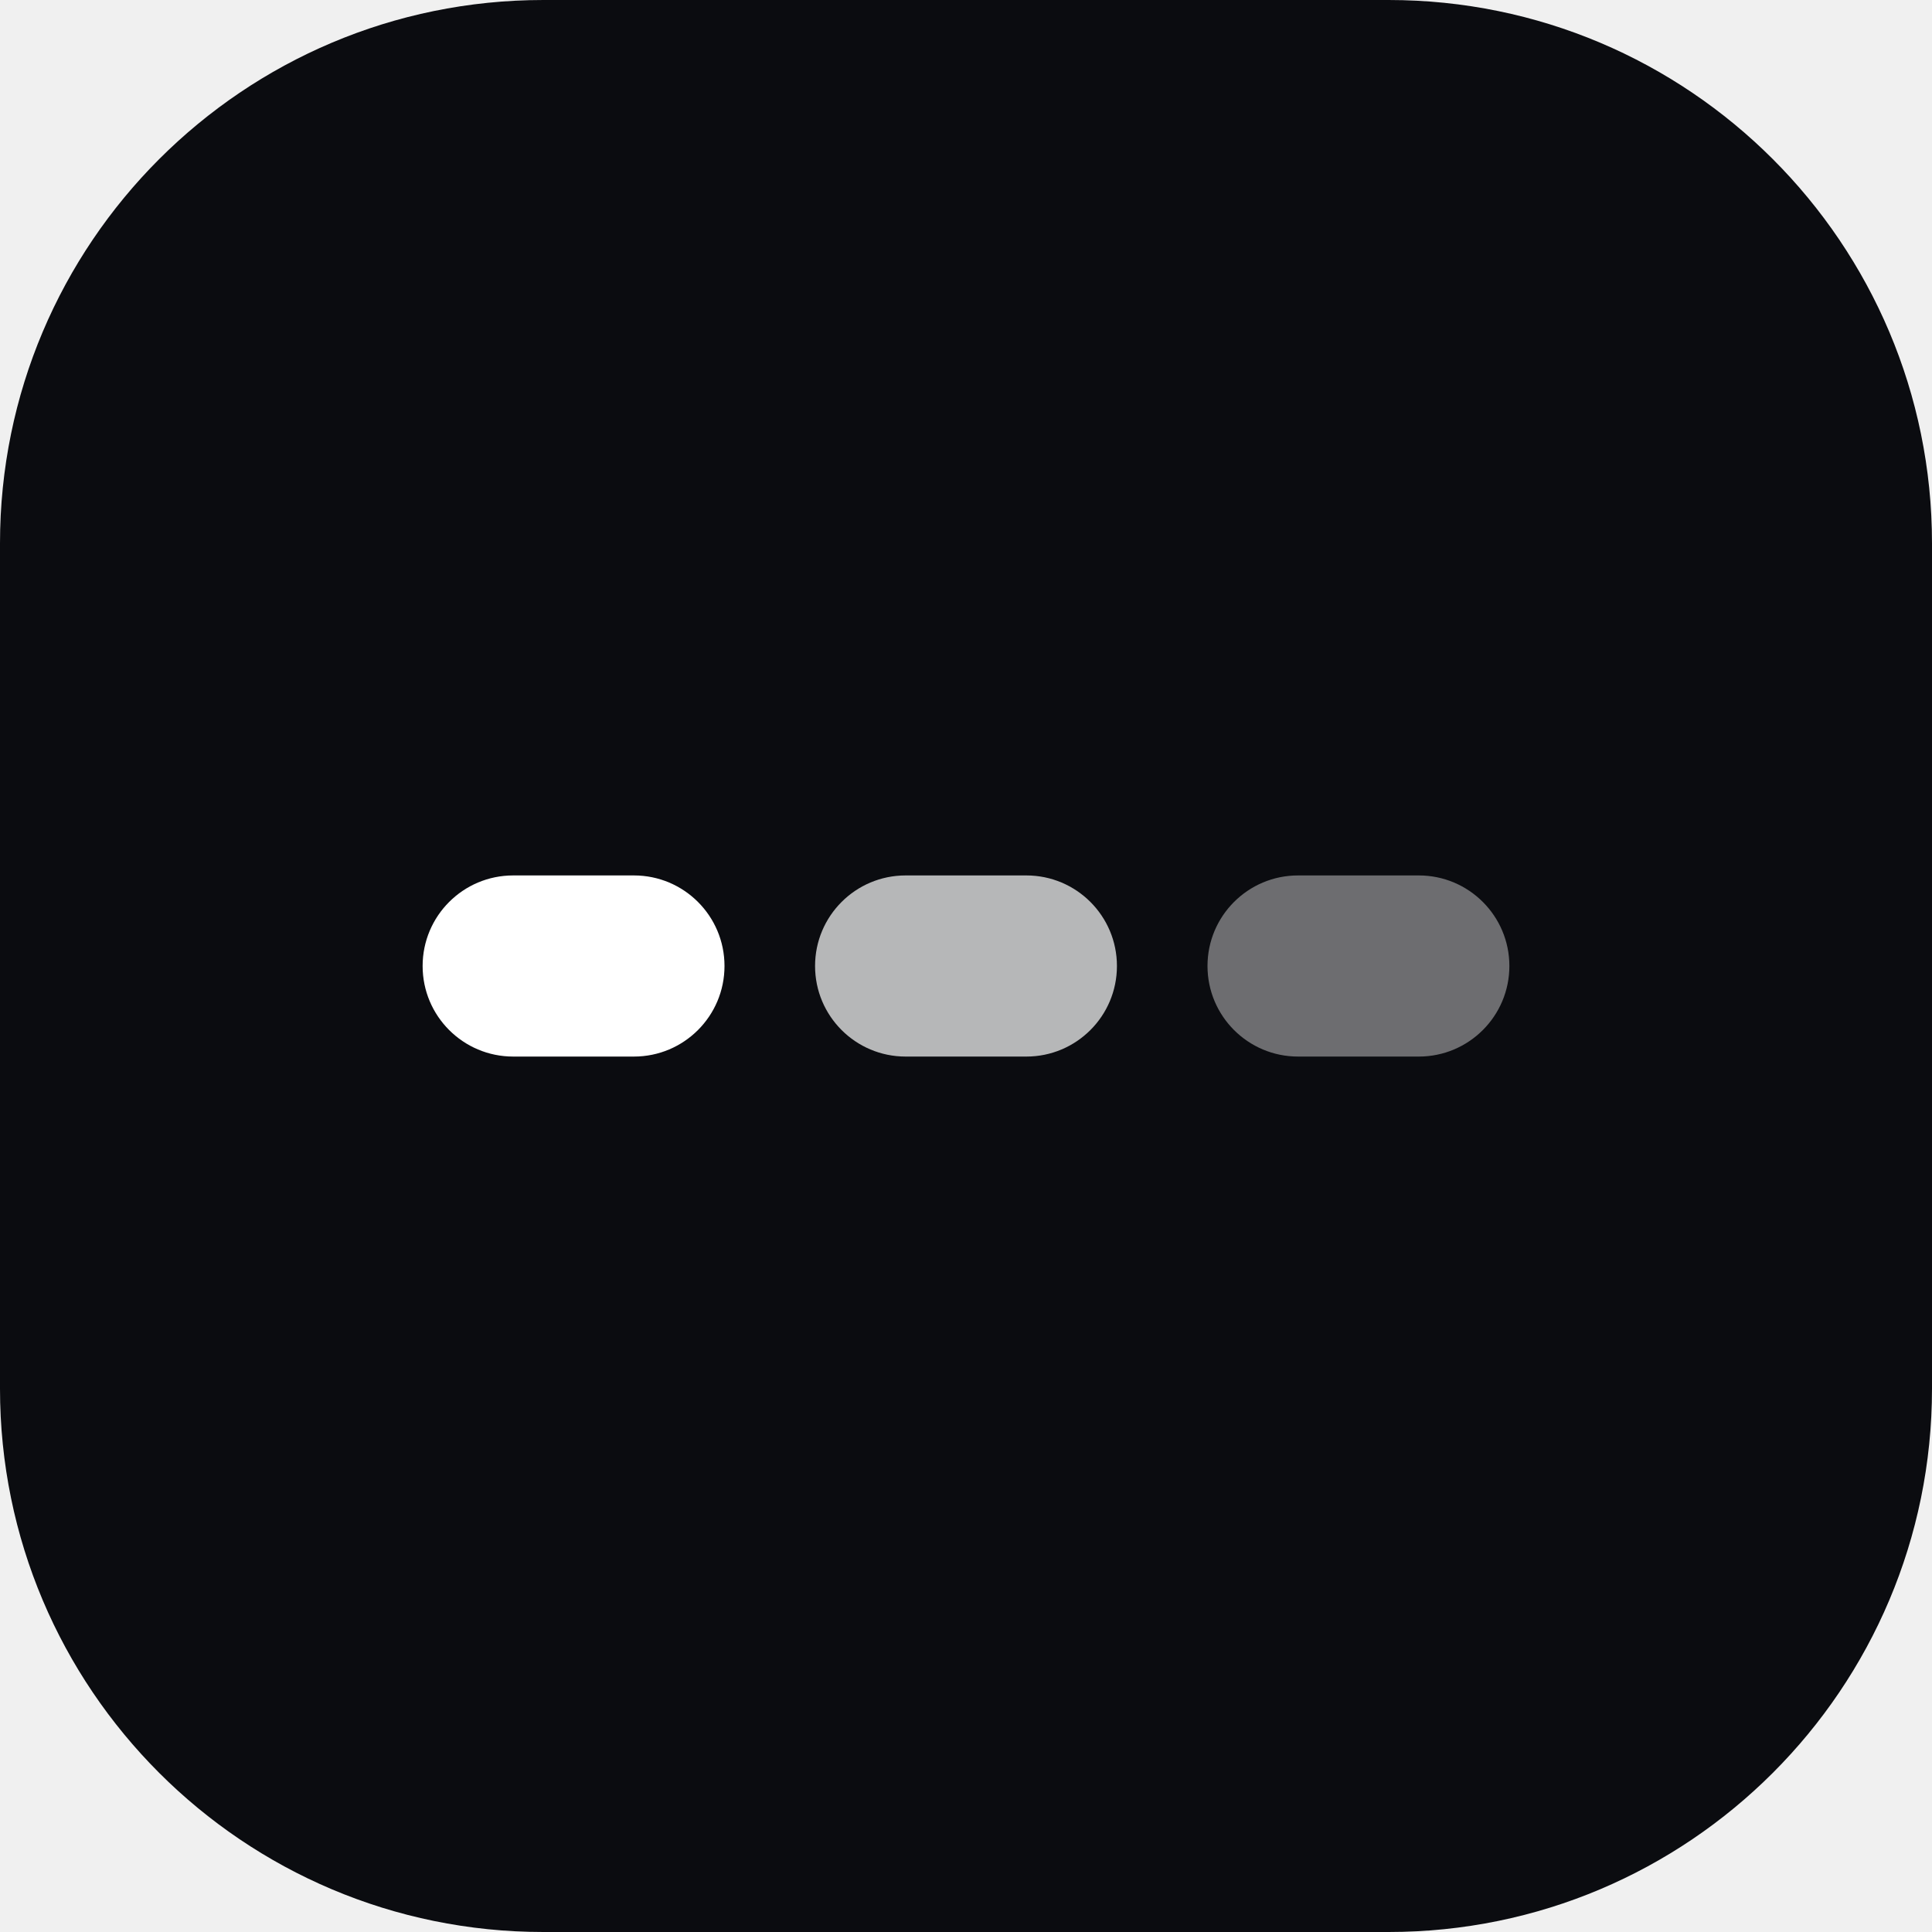
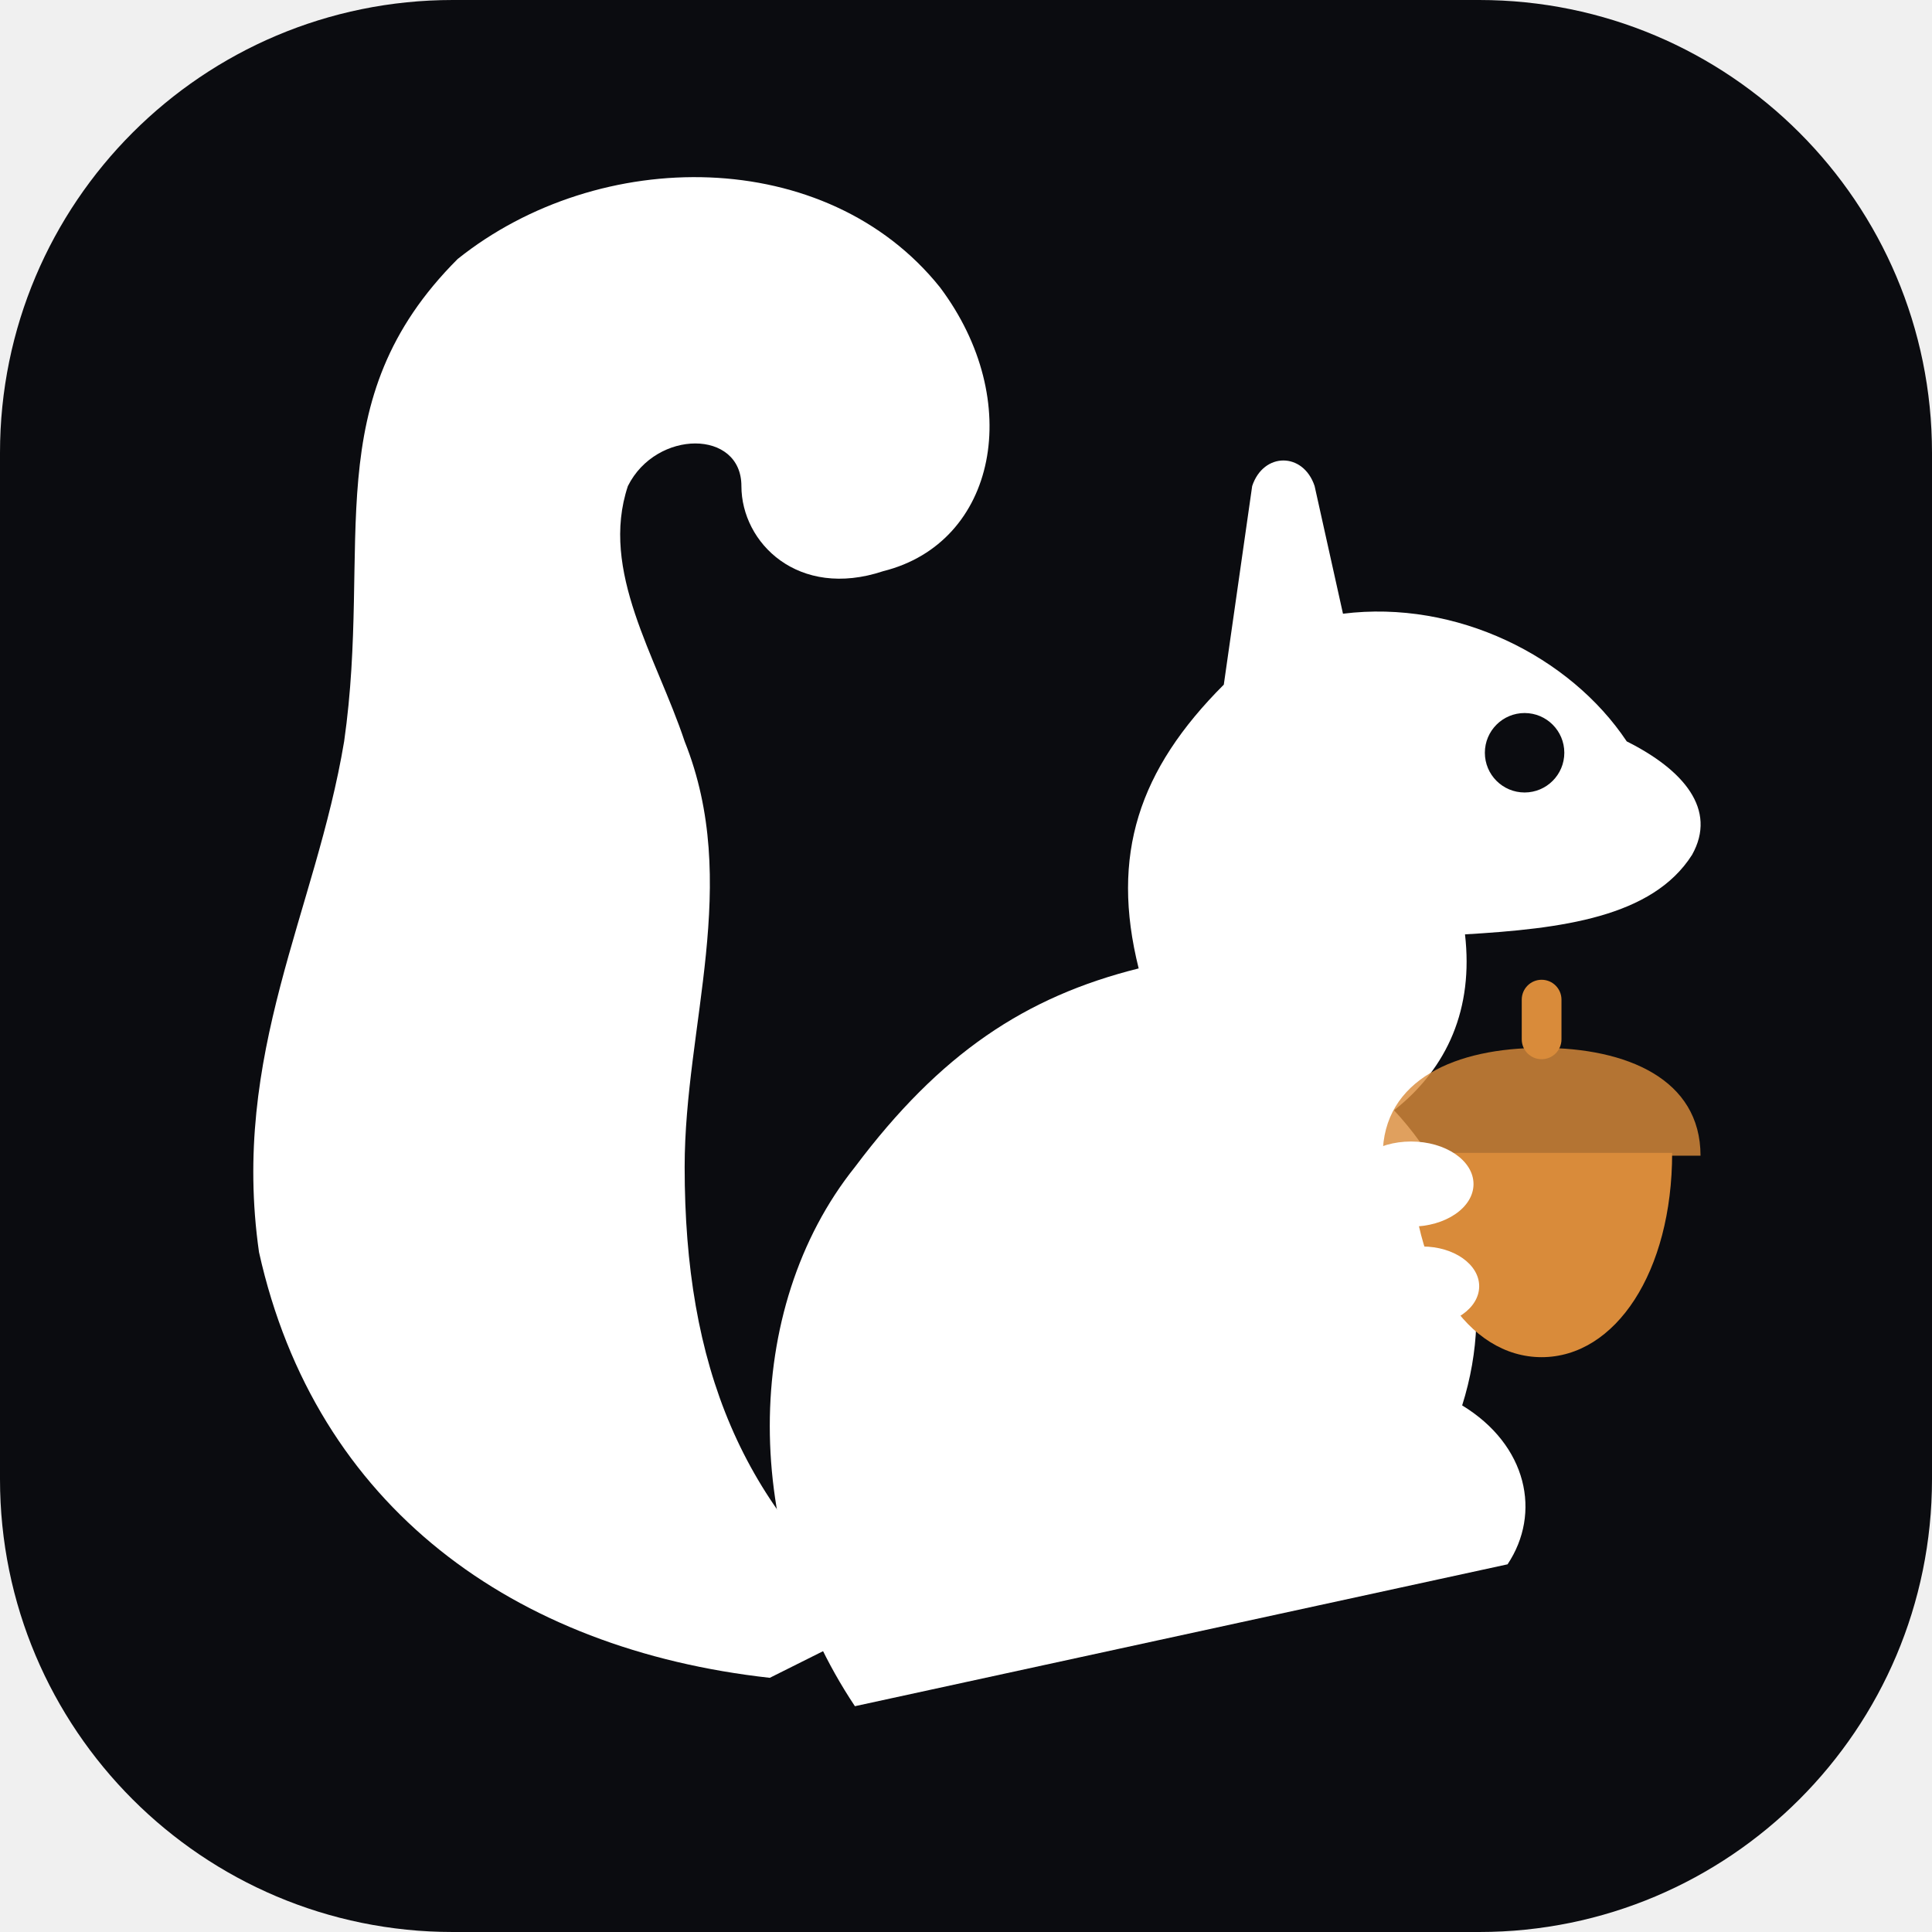
- <svg xmlns="http://www.w3.org/2000/svg" viewBox="0 0 32 32">
-   <rect width="32" height="32" rx="9" fill="#0b0c10" />
-   <rect x="7" y="14.5" width="5" height="3" rx="1.5" fill="#fff" />
-   <rect x="13.5" y="14.5" width="5" height="3" rx="1.5" fill="#fff" opacity=".7" />
-   <rect x="20" y="14.5" width="5" height="3" rx="1.5" fill="#fff" opacity=".4" />
+ <svg xmlns="http://www.w3.org/2000/svg" viewBox="0 0 64 64">
+   <rect width="64" height="64" rx="15" fill="#0b0c10" />
+   <g transform="translate(2 2) scale(.94)">
+     <path fill="#fff" d="M25 57c-9-1-16-6-18-15-1-7 2-12 3-18 1-7-1-12 4-17 5-4 13-4 17 1 3 4 2 9-2 10-3 1-5-1-5-3 0-2-3-2-4 0-1 3 1 6 2 9 2 5 0 10 0 15 0 7 2 12 7 16z" />
+     <path fill="#fff" d="M28 58c-4-6-4-14 0-19 3-4 6-6 10-7-1-4 0-7 3-10l1-7c.4-1.2 1.8-1.2 2.2 0l1 4.5c4-.5 8 1.5 10 4.5 2 1 3.2 2.4 2.3 4-1.4 2.2-4.6 2.6-8 2.8.3 2.6-.6 4.7-2.5 6.2 2.6 2.8 3.6 6.6 2.4 10.4 2.3 1.4 2.8 3.8 1.6 5.6z" />
+     <circle cx="51.6" cy="24.4" r="1.4" fill="#0b0c10" />
+     <g fill="#d98b3a">
+       <path d="M47.6 38.5c0 4.2 2 7.2 4.6 7.2s4.6-3 4.6-7.2z" />
+       <path d="M46.6 38.6c0-2.7 2.6-3.8 5.6-3.8s5.6 1.1 5.6 3.8z" opacity=".82" />
+       <rect x="51.5" y="32.4" width="1.4" height="2.8" rx=".7" />
+     </g>
+     <ellipse cx="47.6" cy="39.6" rx="2.2" ry="1.5" fill="#fff" />
+     <ellipse cx="48" cy="43.2" rx="2" ry="1.4" fill="#fff" />
+   </g>
</svg>
